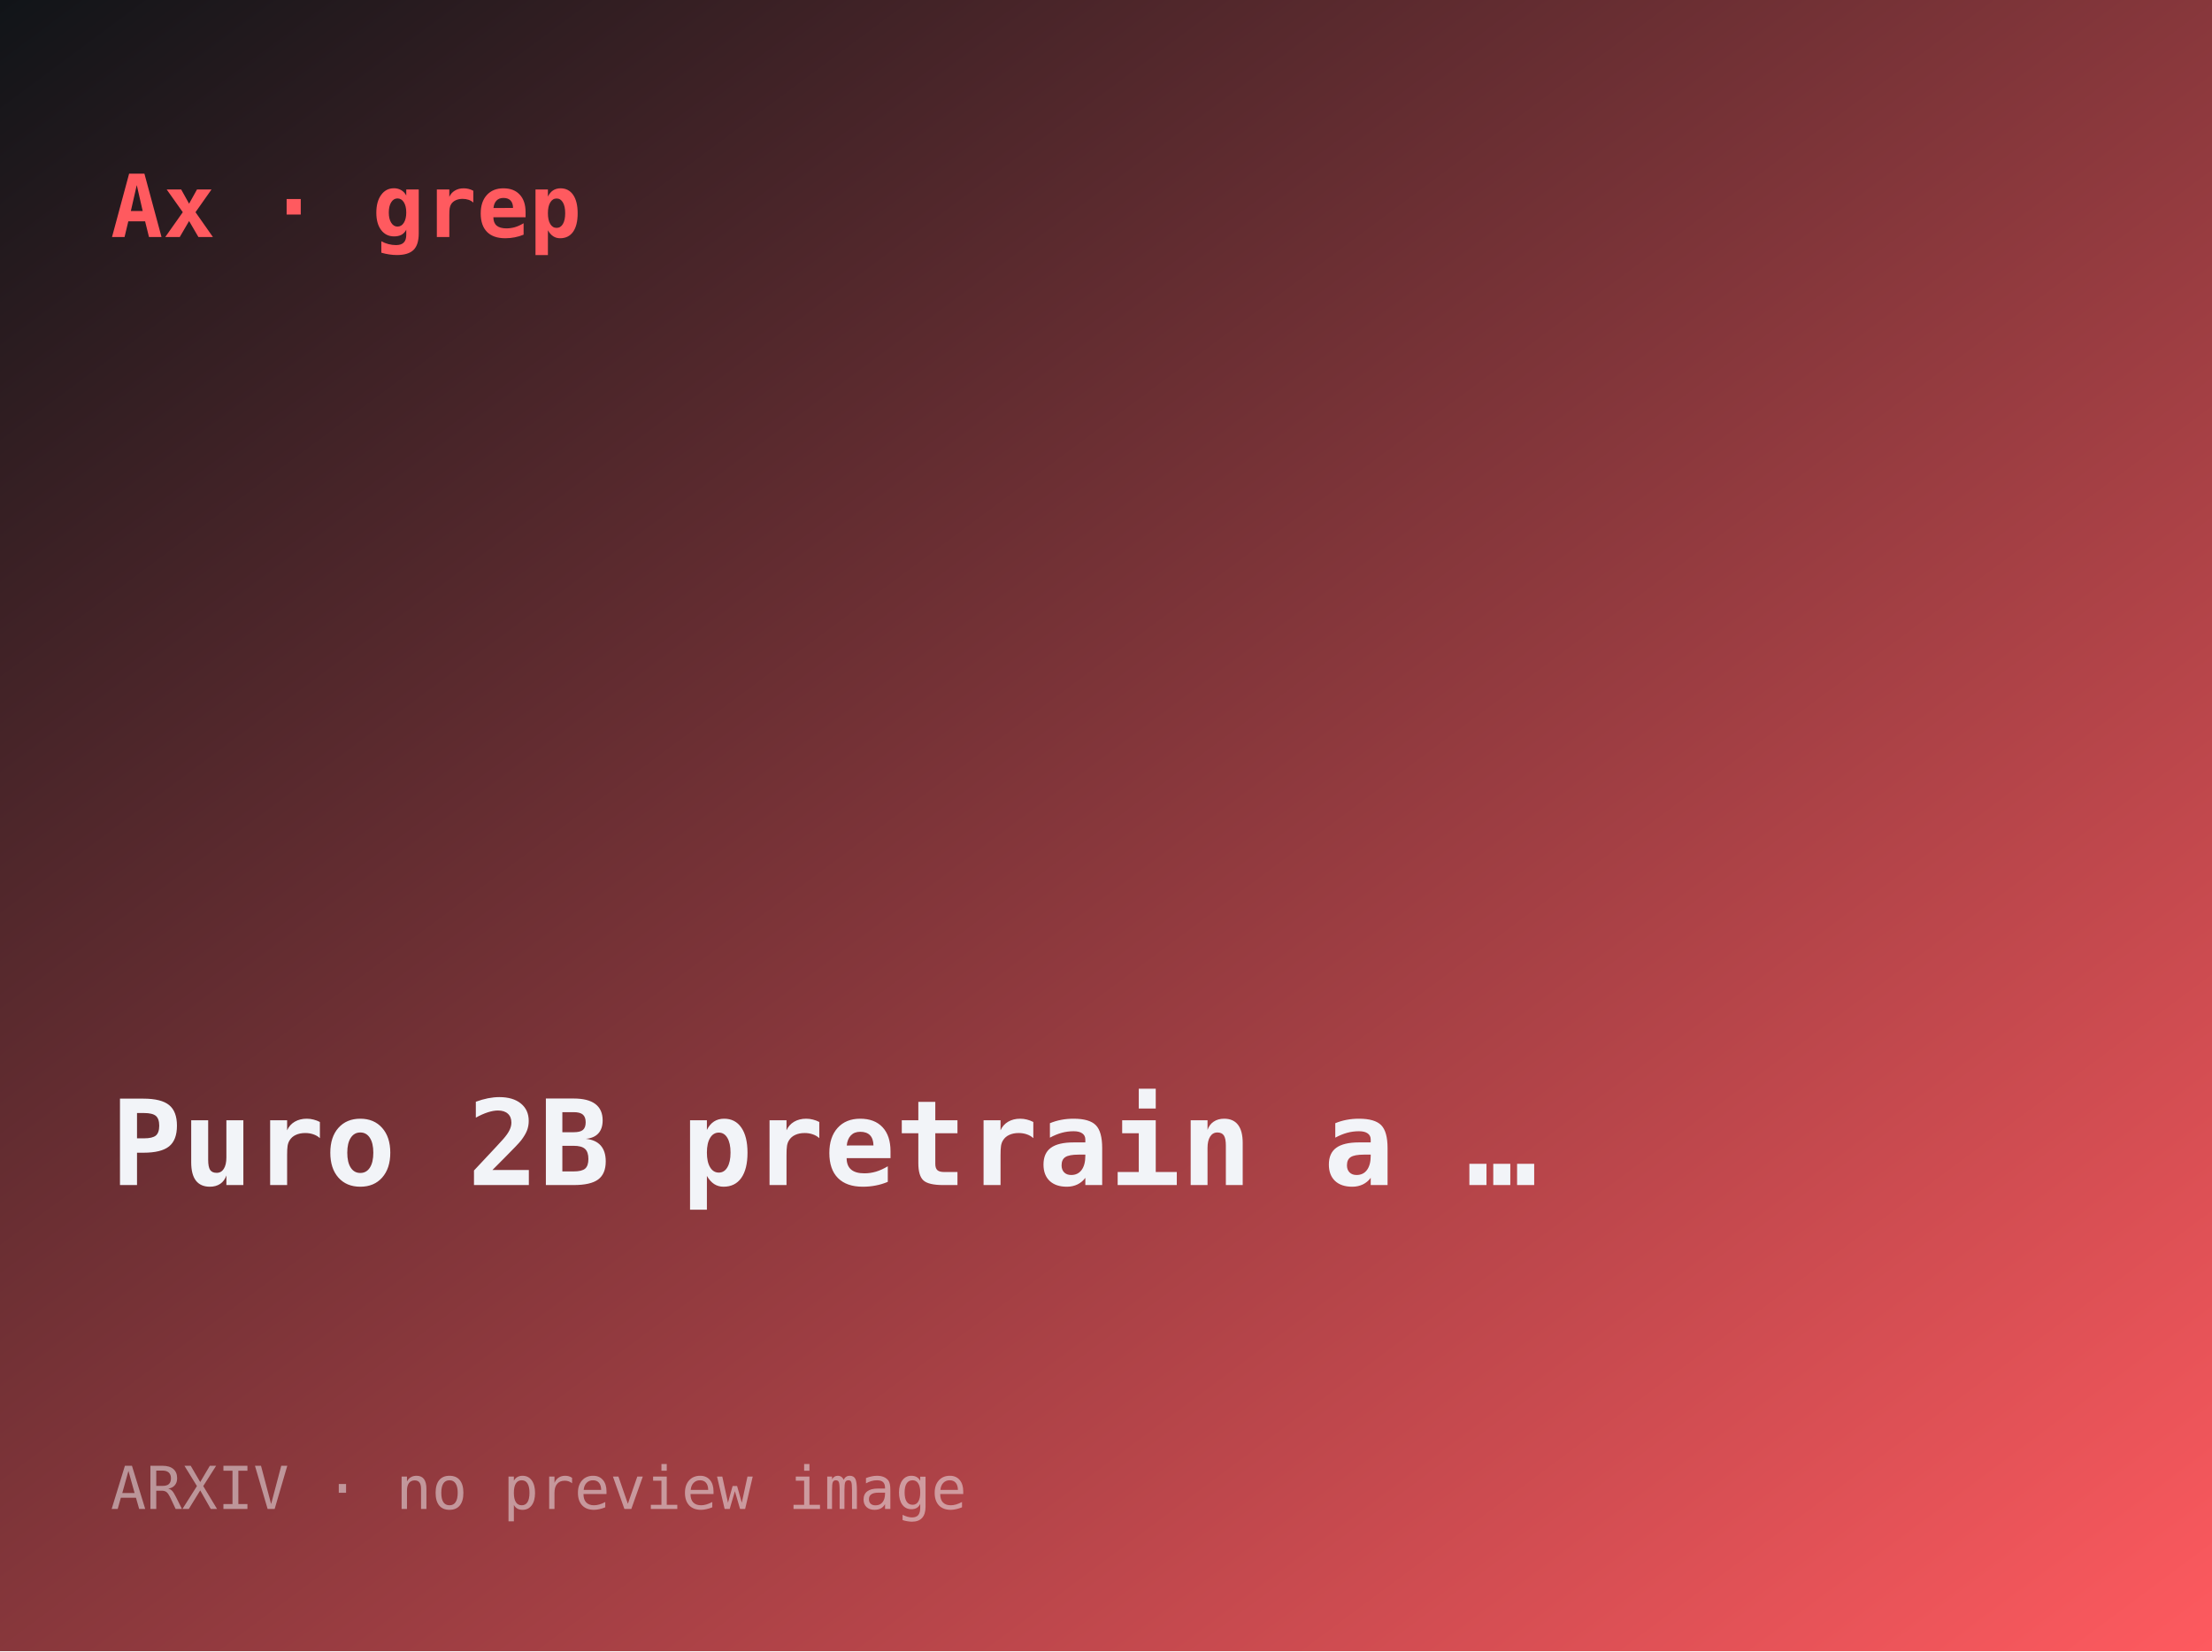
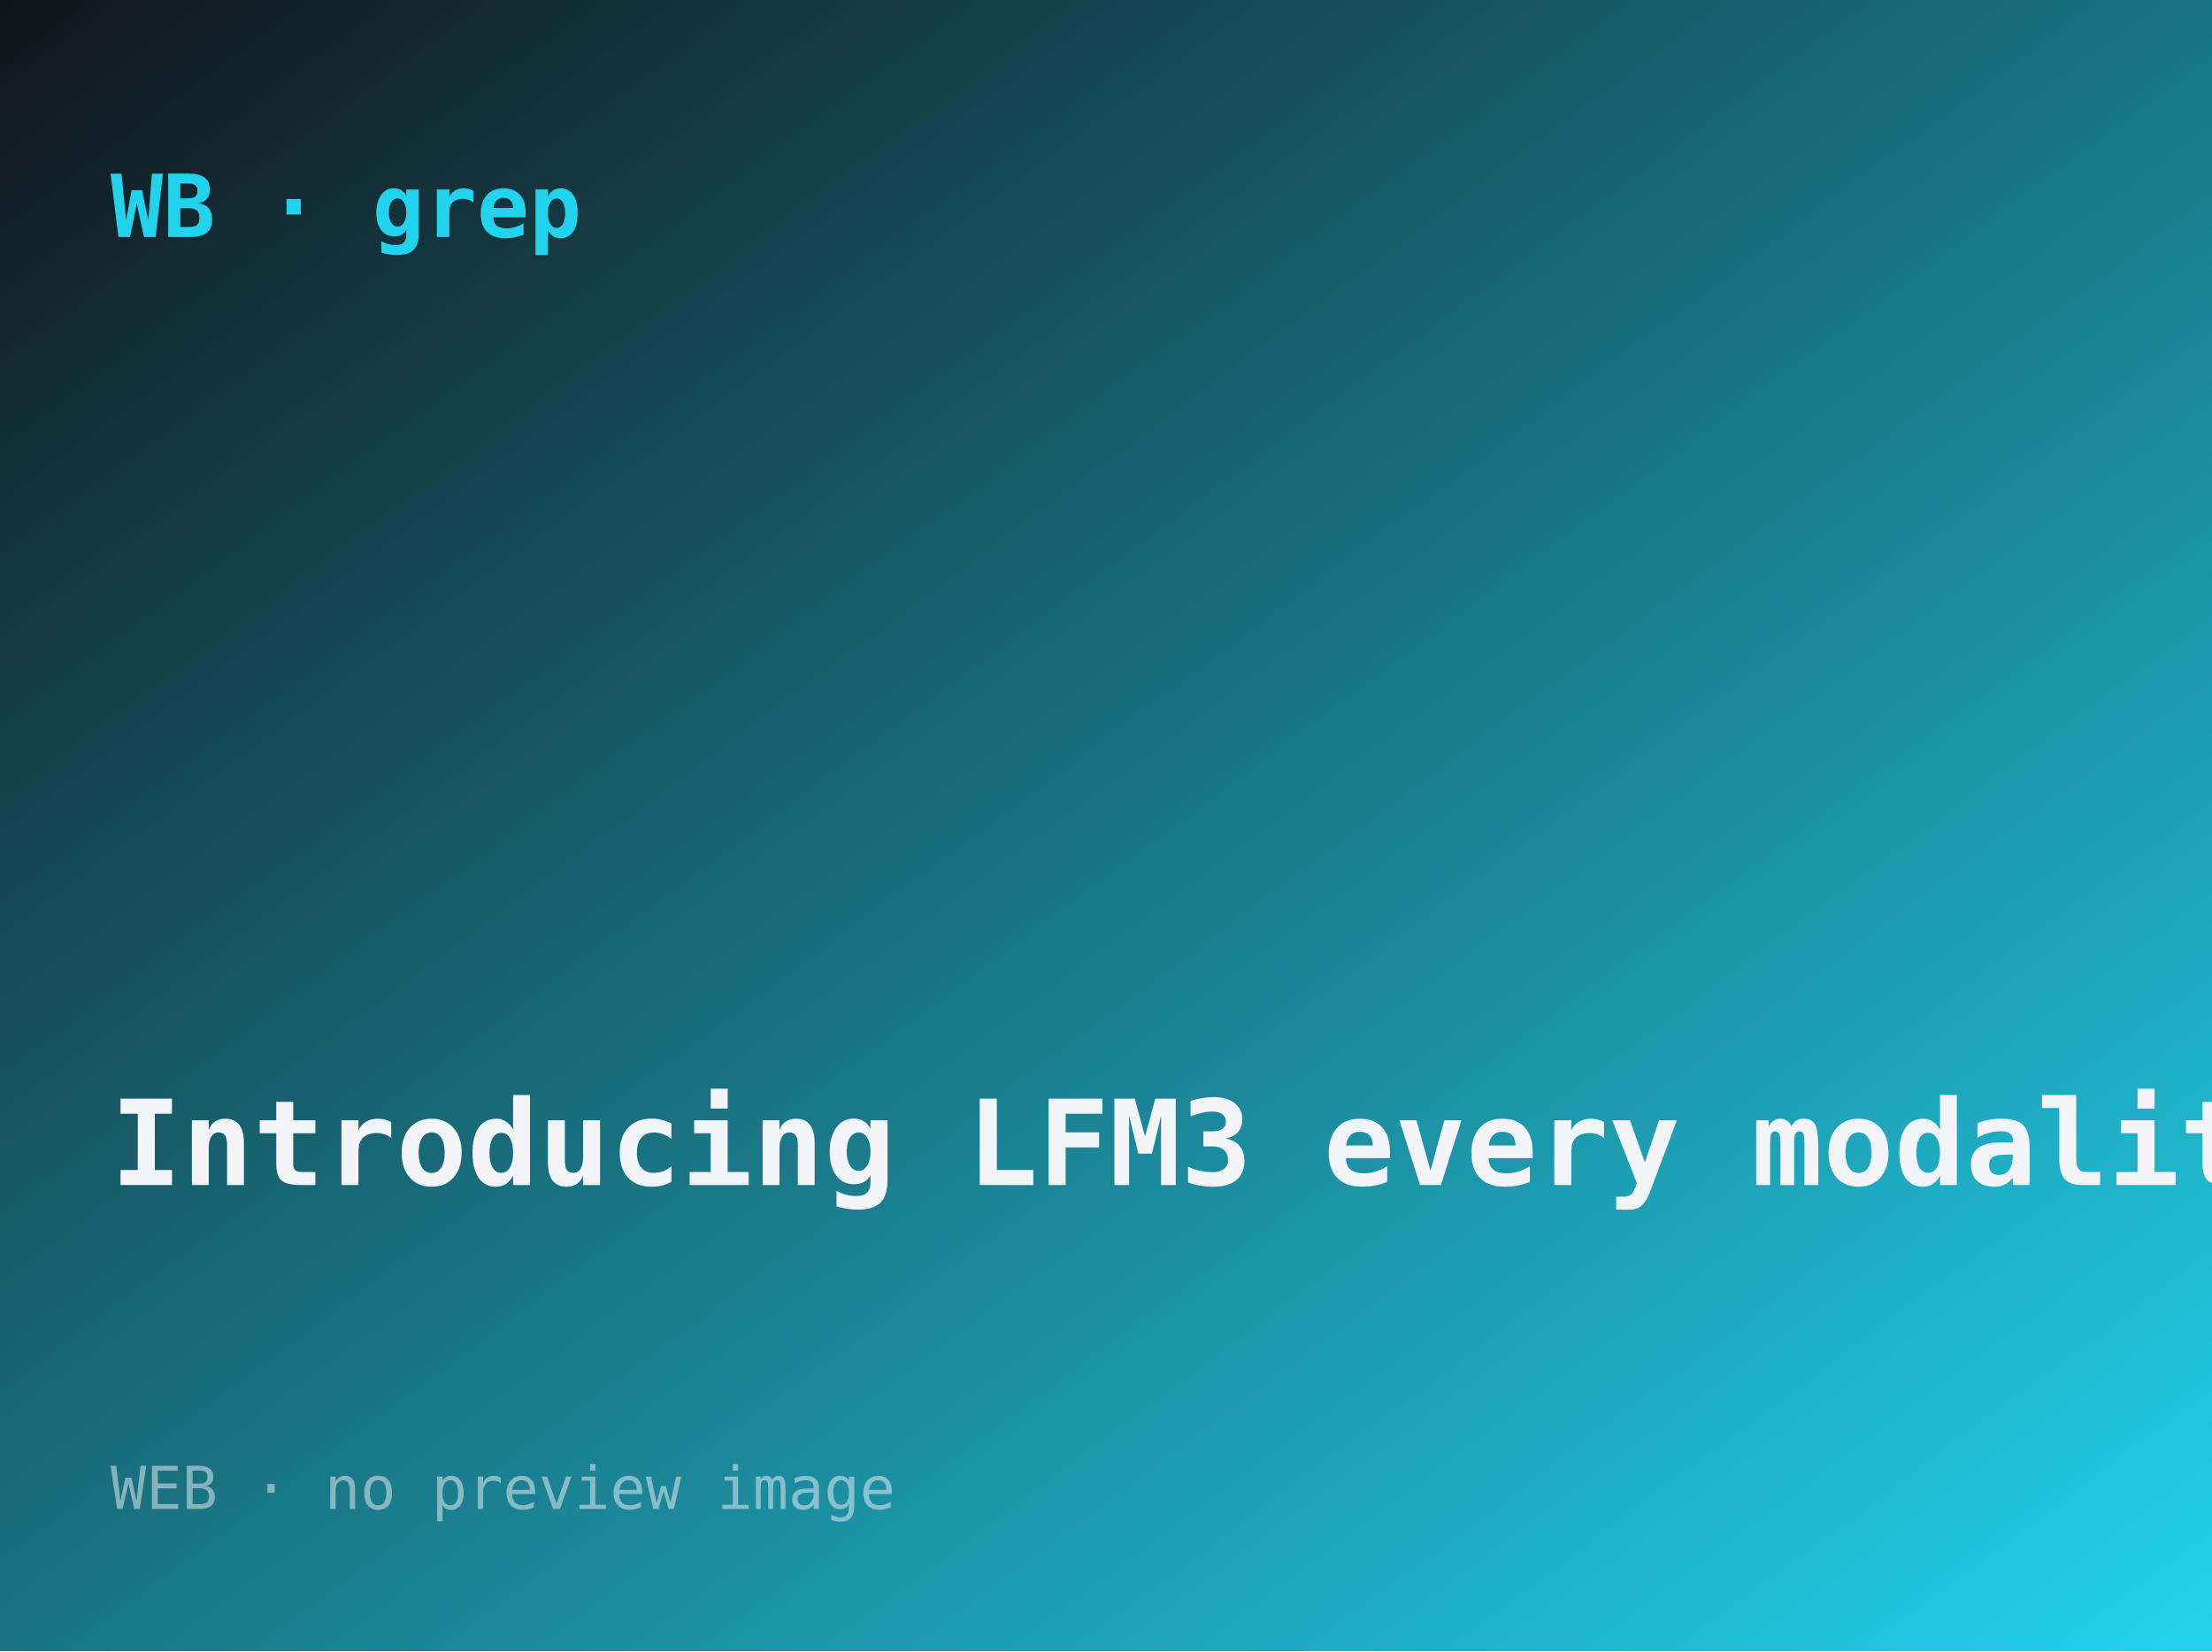
- <svg xmlns="http://www.w3.org/2000/svg" width="560" height="418" viewBox="0 0 560 418" role="img" aria-label="Puro-2B: pretrain a 2B model on RTX 5090s for under $6.9K">
+ <svg xmlns="http://www.w3.org/2000/svg" width="560" height="418" viewBox="0 0 560 418" role="img" aria-label="Introducing LFM3: every modality for specialized intelligence">
  <defs>
    <linearGradient id="g" x1="0" y1="0" x2="1" y2="1">
      <stop offset="0" stop-color="#101418" />
-       <stop offset="1" stop-color="#ff5a5f" />
+       <stop offset="1" stop-color="#22d3ee" />
    </linearGradient>
  </defs>
  <rect width="560" height="418" fill="url(#g)" />
-   <text x="28" y="60" font-family="ui-monospace,monospace" font-size="22" fill="#ff5a5f" font-weight="700">Ax · grep</text>
-   <text x="28" y="300" font-family="ui-monospace,monospace" font-size="30" fill="#f2f4f8" font-weight="600">Puro 2B pretrain a …</text>
-   <text x="28" y="382" font-family="ui-monospace,monospace" font-size="15" fill="rgba(242,244,248,.5)">ARXIV · no preview image</text>
+   <text x="28" y="60" font-family="ui-monospace,monospace" font-size="22" fill="#22d3ee" font-weight="700">WB · grep</text>
+   <text x="28" y="300" font-family="ui-monospace,monospace" font-size="30" fill="#f2f4f8" font-weight="600">Introducing LFM3 every modality …</text>
+   <text x="28" y="382" font-family="ui-monospace,monospace" font-size="15" fill="rgba(242,244,248,.5)">WEB · no preview image</text>
</svg>
